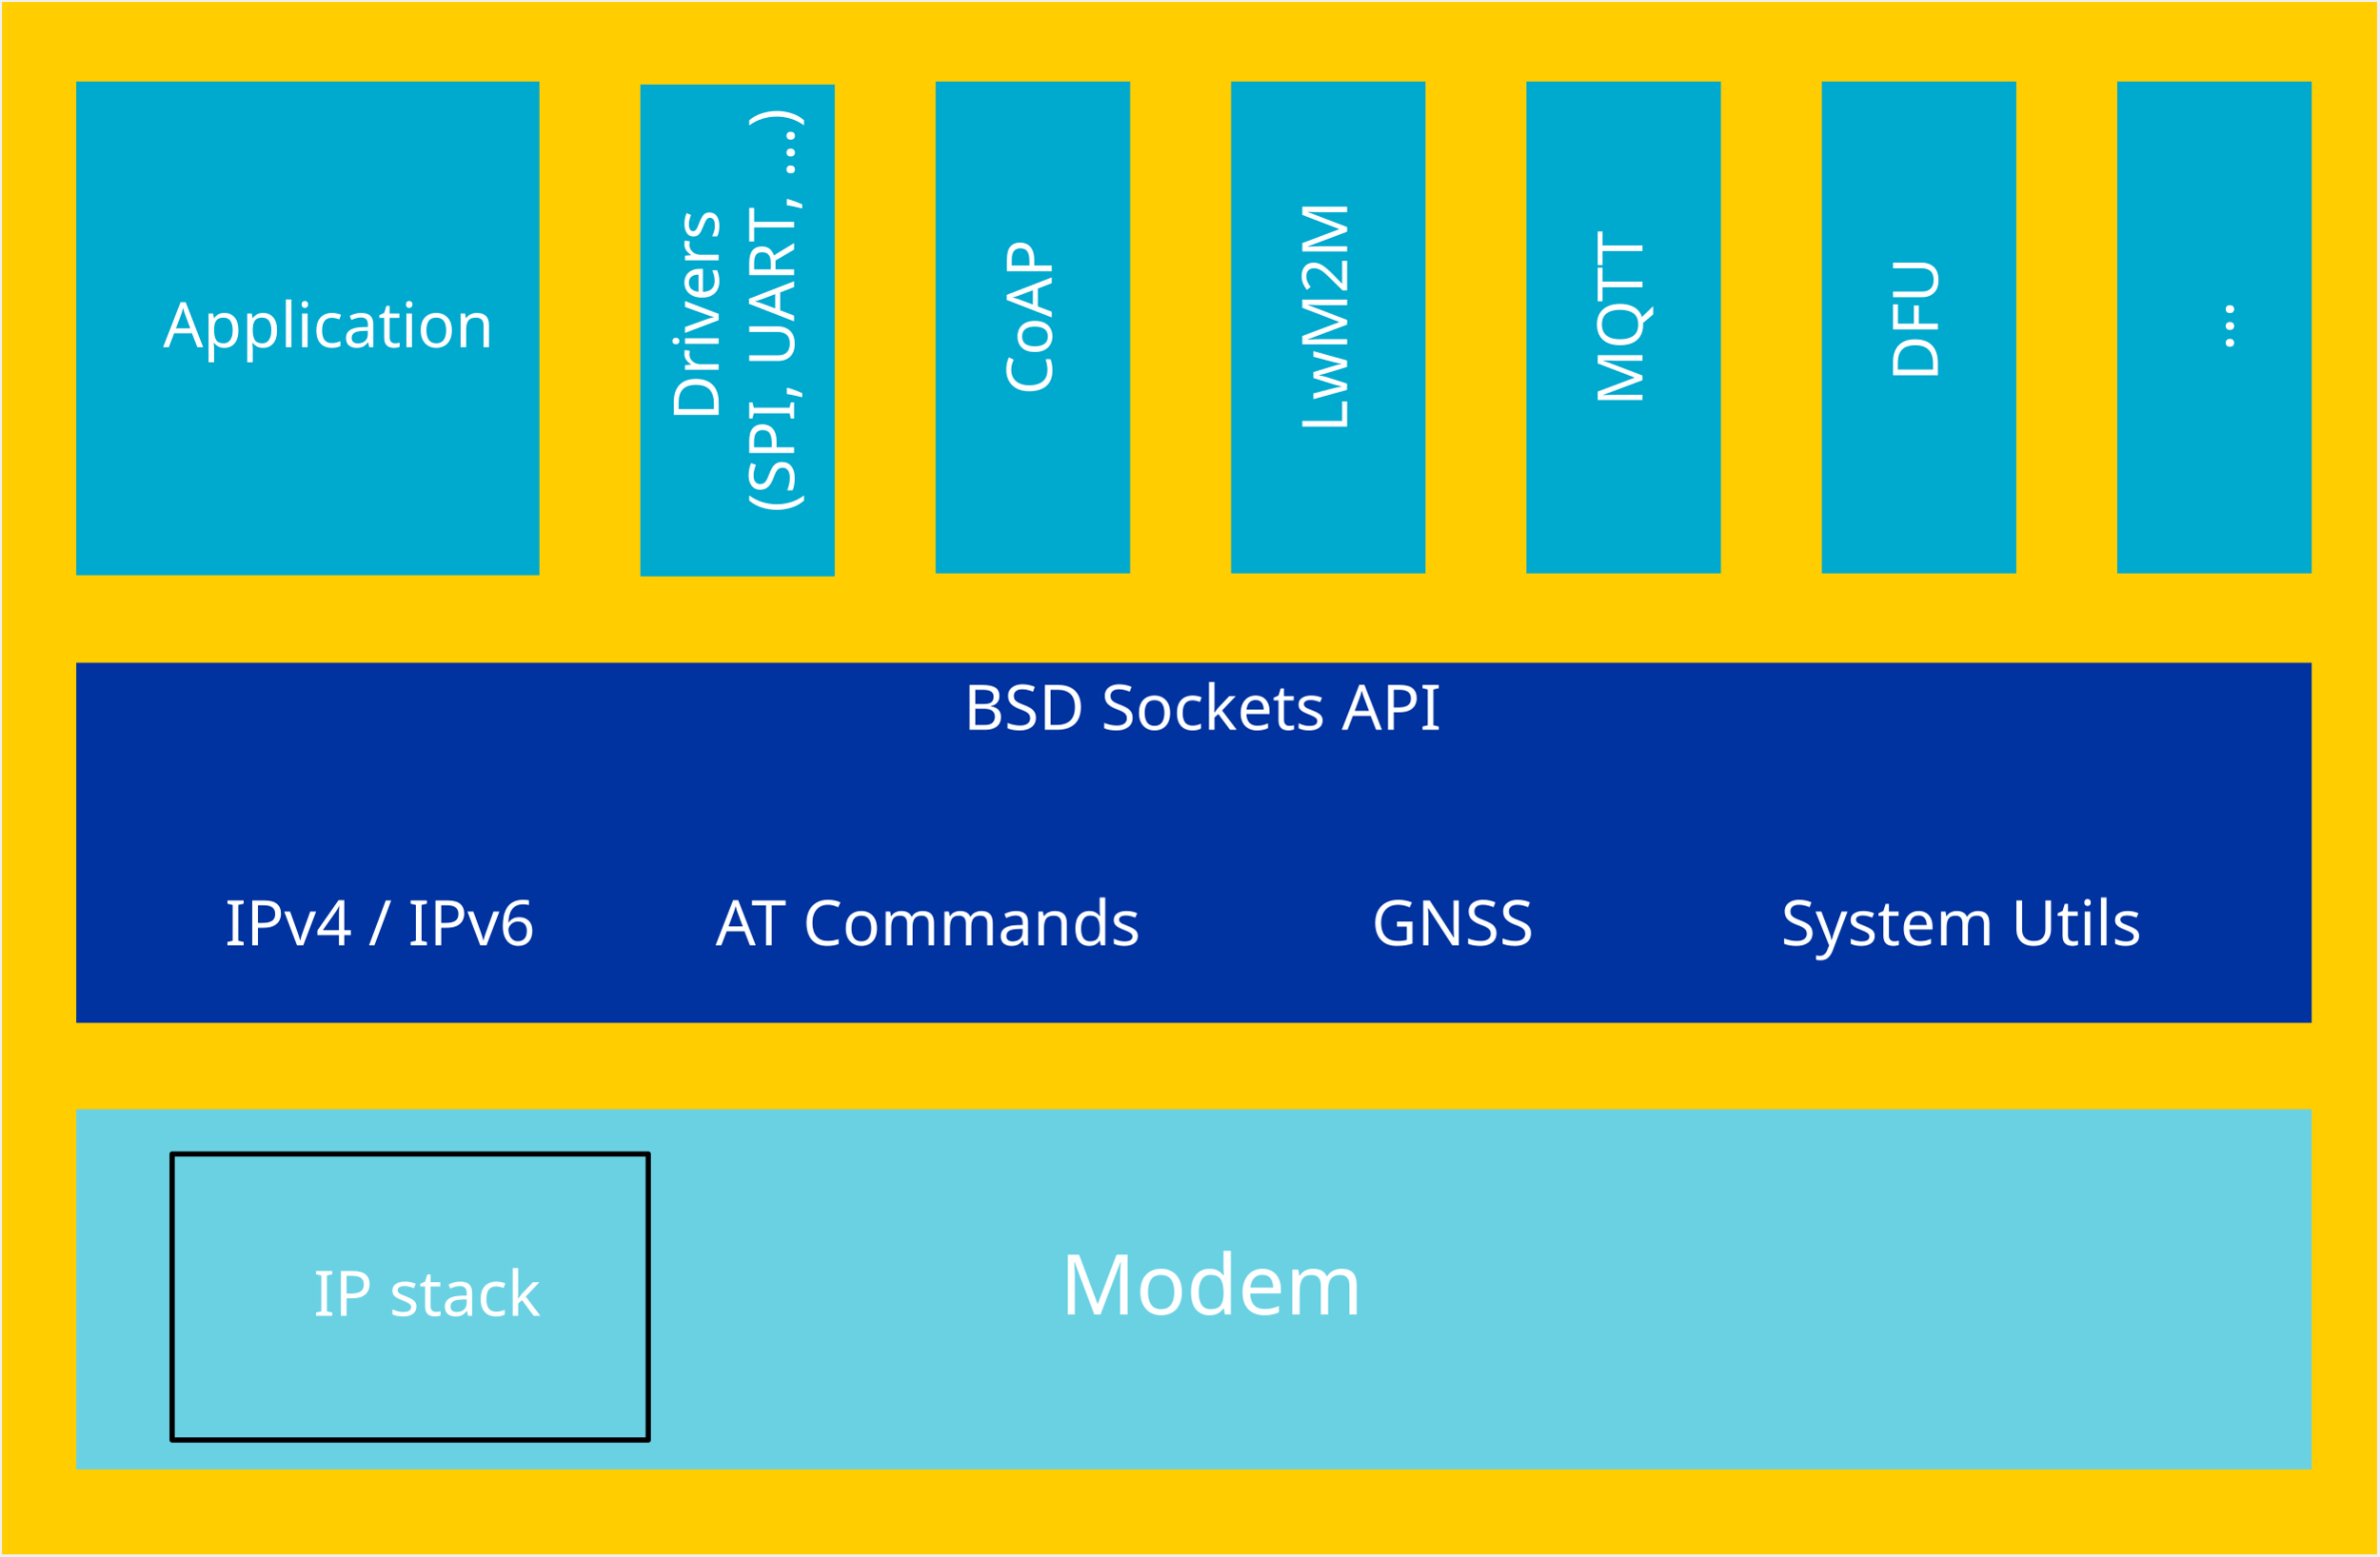
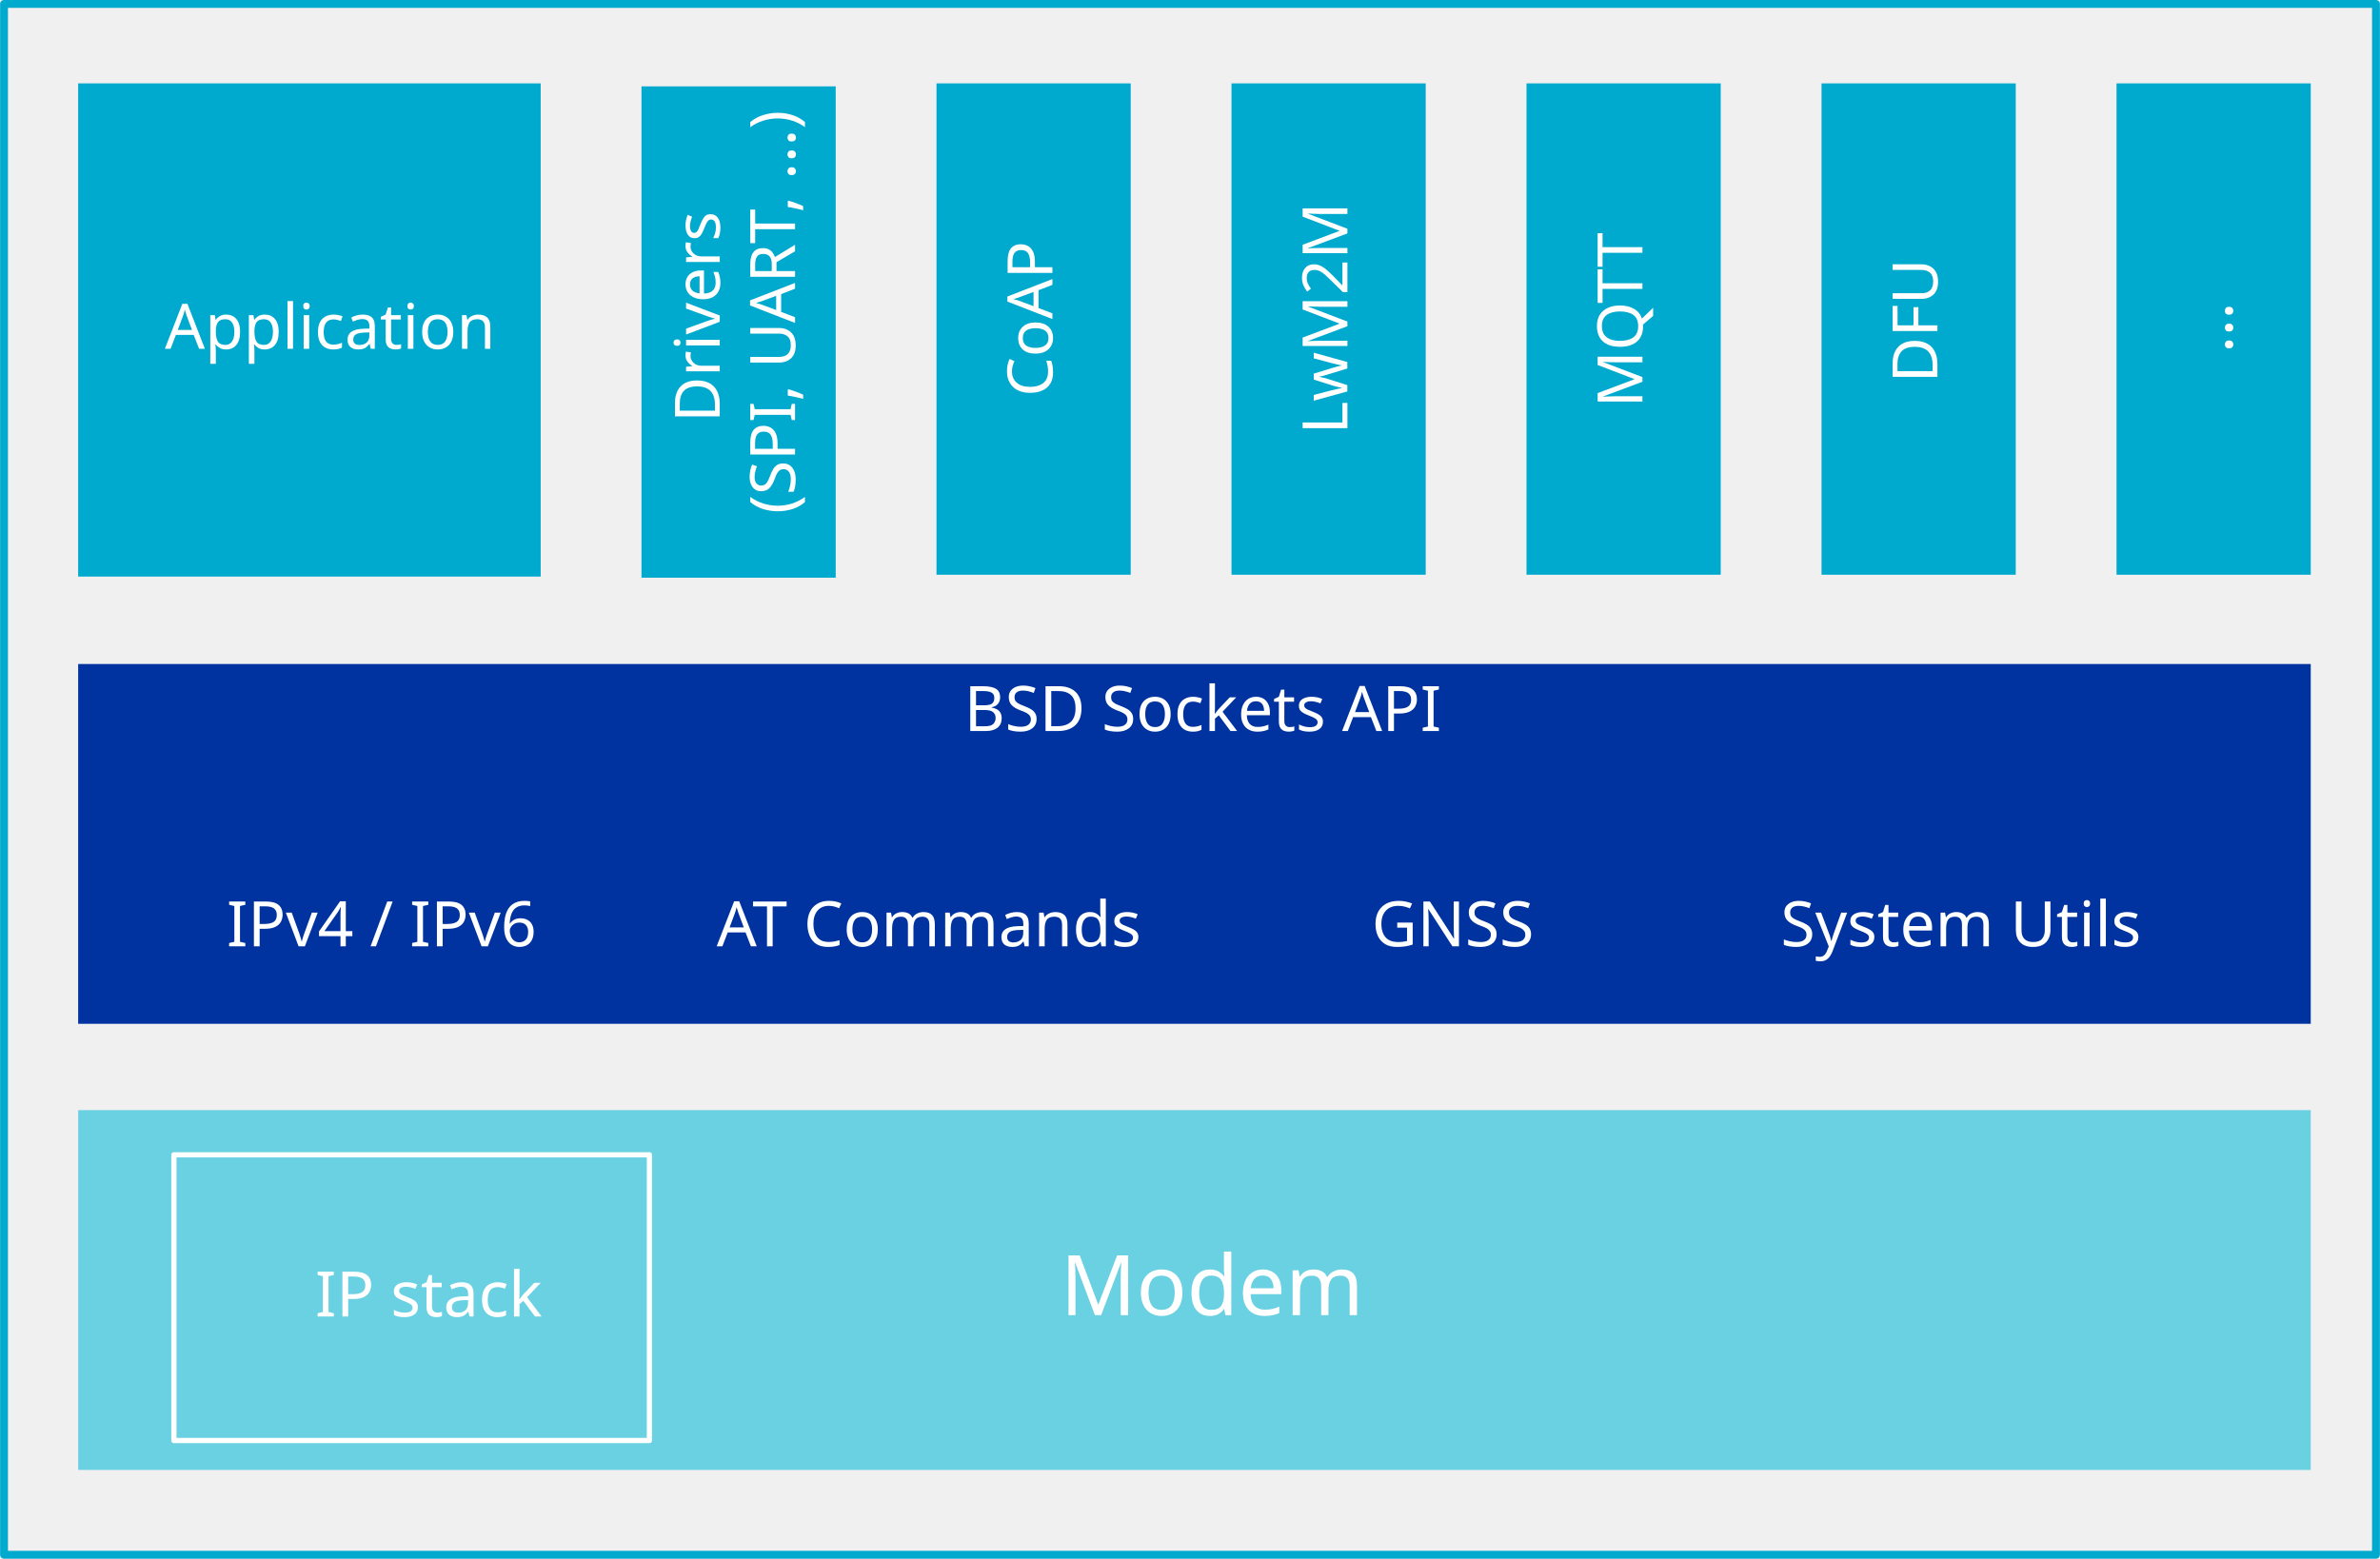
- <svg xmlns="http://www.w3.org/2000/svg" width="6.31in" height="4.13in" viewBox="0 0 454.293 297.361" xml:space="preserve" color-interpolation-filters="sRGB" class="st10">
+ <svg xmlns="http://www.w3.org/2000/svg" width="6.32in" height="4.14in" viewBox="0 0 455.043 298.111" xml:space="preserve" color-interpolation-filters="sRGB" class="st10">
  <style type="text/css">
	
- 		.st1 {fill:#ffcd00;stroke:none;stroke-linecap:round;stroke-linejoin:round;stroke-width:0.75}
+ 		.st1 {fill:none;stroke:#00a9ce;stroke-linecap:round;stroke-linejoin:round;stroke-width:1.5}
		.st2 {fill:#6ad1e3;stroke:none;stroke-linecap:round;stroke-linejoin:round;stroke-width:0.75}
		.st3 {fill:#ffffff;font-family:Calibri;font-size:1.333em}
		.st4 {fill:#00a9ce;stroke:none;stroke-linecap:round;stroke-linejoin:round;stroke-width:0.75}
		.st5 {fill:#ffffff;font-family:Calibri;font-size:1em}
		.st6 {font-size:1em}
		.st7 {fill:#0033a0;stroke:none;stroke-linecap:round;stroke-linejoin:round;stroke-width:0.75}
		.st8 {fill:none;stroke:none;stroke-linecap:round;stroke-linejoin:round;stroke-width:0.75}
- 		.st9 {fill:#6ad1e3;stroke:#000000;stroke-linecap:round;stroke-linejoin:round;stroke-width:1}
+ 		.st9 {fill:#6ad1e3;stroke:#feffff;stroke-linecap:round;stroke-linejoin:round;stroke-width:1}
		.st10 {fill:none;fill-rule:evenodd;font-size:12px;overflow:visible;stroke-linecap:square;stroke-miterlimit:3}
	
	</style>
  <g>
-     <g id="group49-1" transform="translate(0.375,-0.375)">
+     <g id="group49-1" transform="translate(0.75,-0.75)">
      <g id="shape16-2">
-         <rect x="0" y="0.75" width="453.543" height="296.611" class="st1" />
+         <rect x="0" y="1.5" width="453.543" height="296.611" class="st1" />
      </g>
      <g id="shape43-4" transform="translate(14.1732,-16.2259)">
-         <rect x="0" y="228.548" width="426.898" height="68.814" class="st2" />
-         <text x="187.82" y="267.76" class="st3">Modem</text>
+         <rect x="0" y="229.298" width="426.898" height="68.814" class="st2" />
+         <text x="187.82" y="268.51" class="st3">Modem</text>
      </g>
      <g id="group44-7" transform="translate(14.1732,-186.874)">
        <g id="shape17-8" transform="translate(0,-0.212634)">
-           <rect x="0" y="203.036" width="88.441" height="94.325" class="st4" />
-           <text x="16.58" y="253.8" class="st5">Application</text>
+           <rect x="0" y="203.786" width="88.441" height="94.325" class="st4" />
+           <text x="16.58" y="254.55" class="st5">Application</text>
        </g>
-         <g id="shape18-11" transform="translate(-152.511,297.361) rotate(-90)">
-           <rect x="0" y="260.228" width="93.969" height="37.134" class="st4" />
-           <text x="29.69" y="275.19" class="st5">Drivers <tspan x="12.22" dy="1.2em" class="st6">(SPI, UART, ...)</tspan>
+         <g id="shape18-11" transform="translate(-153.261,298.111) rotate(-90)">
+           <rect x="0" y="260.978" width="93.969" height="37.134" class="st4" />
+           <text x="29.69" y="275.94" class="st5">Drivers <tspan x="12.22" dy="1.2em" class="st6">(SPI, UART, ...)</tspan>
          </text>
        </g>
-         <g id="shape29-15" transform="translate(-96.1016,296.792) rotate(-90)">
-           <rect x="0" y="260.228" width="93.969" height="37.134" class="st4" />
-           <text x="34.05" y="282.39" class="st5">CoAP</text>
+         <g id="shape29-15" transform="translate(-96.8516,297.542) rotate(-90)">
+           <rect x="0" y="260.978" width="93.969" height="37.134" class="st4" />
+           <text x="34.05" y="283.14" class="st5">CoAP</text>
        </g>
-         <g id="shape30-18" transform="translate(-39.6922,296.792) rotate(-90)">
-           <rect x="0" y="260.228" width="93.969" height="37.134" class="st4" />
-           <text x="26.87" y="282.39" class="st5">LwM2M</text>
+         <g id="shape30-18" transform="translate(-40.4422,297.542) rotate(-90)">
+           <rect x="0" y="260.978" width="93.969" height="37.134" class="st4" />
+           <text x="26.87" y="283.14" class="st5">LwM2M</text>
        </g>
-         <g id="shape31-21" transform="translate(16.7173,296.792) rotate(-90)">
-           <rect x="0" y="260.228" width="93.969" height="37.134" class="st4" />
-           <text x="31.97" y="282.39" class="st5">MQTT</text>
+         <g id="shape31-21" transform="translate(15.9673,297.542) rotate(-90)">
+           <rect x="0" y="260.978" width="93.969" height="37.134" class="st4" />
+           <text x="31.97" y="283.14" class="st5">MQTT</text>
        </g>
-         <g id="shape32-24" transform="translate(73.1267,296.792) rotate(-90)">
-           <rect x="0" y="260.228" width="93.969" height="37.134" class="st4" />
-           <text x="36.69" y="282.39" class="st5">DFU</text>
+         <g id="shape32-24" transform="translate(72.3767,297.542) rotate(-90)">
+           <rect x="0" y="260.978" width="93.969" height="37.134" class="st4" />
+           <text x="36.69" y="283.14" class="st5">DFU</text>
        </g>
-         <g id="shape33-27" transform="translate(129.536,296.792) rotate(-90)">
-           <rect x="0" y="260.228" width="93.969" height="37.134" class="st4" />
-           <text x="42.44" y="282.39" class="st5">...</text>
+         <g id="shape33-27" transform="translate(128.786,297.542) rotate(-90)">
+           <rect x="0" y="260.978" width="93.969" height="37.134" class="st4" />
+           <text x="42.44" y="283.14" class="st5">...</text>
        </g>
      </g>
      <g id="group46-30" transform="translate(14.1732,-101.55)">
        <g id="shape34-31">
-           <rect x="0" y="228.548" width="426.898" height="68.814" class="st7" />
+           <rect x="0" y="229.298" width="426.898" height="68.814" class="st7" />
        </g>
        <g id="shape37-33" transform="translate(66.7323,-50.3883)">
-           <rect x="0" y="278.936" width="283.465" height="18.425" class="st8" />
-           <text x="102.7" y="291.75" class="st5">BSD Sockets API</text>
+           <rect x="0" y="279.686" width="283.465" height="18.425" class="st8" />
+           <text x="102.7" y="292.5" class="st5">BSD Sockets API</text>
        </g>
        <g id="shape38-36" transform="translate(19.8425,-8.50394)">
-           <rect x="0" y="277.519" width="68.598" height="19.843" class="st8" />
-           <text x="8.54" y="291.04" class="st5">IPv4 / IPv6</text>
+           <rect x="0" y="278.269" width="68.598" height="19.843" class="st8" />
+           <text x="8.54" y="291.79" class="st5">IPv4 / IPv6</text>
        </g>
        <g id="shape39-39" transform="translate(114.803,-8.50394)">
-           <rect x="0" y="277.519" width="85.039" height="19.843" class="st8" />
-           <text x="7.29" y="291.04" class="st5">AT Commands</text>
+           <rect x="0" y="278.269" width="85.039" height="19.843" class="st8" />
+           <text x="7.29" y="291.79" class="st5">AT Commands</text>
        </g>
        <g id="shape40-42" transform="translate(226.205,-8.50394)">
-           <rect x="0" y="277.519" width="68.598" height="19.843" class="st8" />
-           <text x="21.13" y="291.04" class="st5">GNSS</text>
+           <rect x="0" y="278.269" width="68.598" height="19.843" class="st8" />
+           <text x="21.13" y="291.79" class="st5">GNSS</text>
        </g>
        <g id="shape41-45" transform="translate(321.165,-8.50394)">
-           <rect x="0" y="277.519" width="68.598" height="19.843" class="st8" />
-           <text x="4.38" y="291.04" class="st5">System Utils</text>
+           <rect x="0" y="278.269" width="68.598" height="19.843" class="st8" />
+           <text x="4.38" y="291.79" class="st5">System Utils</text>
        </g>
      </g>
      <g id="shape48-48" transform="translate(32.4803,-21.8504)">
-         <rect x="0" y="242.721" width="90.924" height="54.64" class="st9" />
-         <text x="27" y="273.64" class="st5">IP stack</text>
+         <rect x="0" y="243.471" width="90.924" height="54.64" class="st9" />
+         <text x="27" y="274.39" class="st5">IP stack</text>
      </g>
    </g>
  </g>
</svg>
